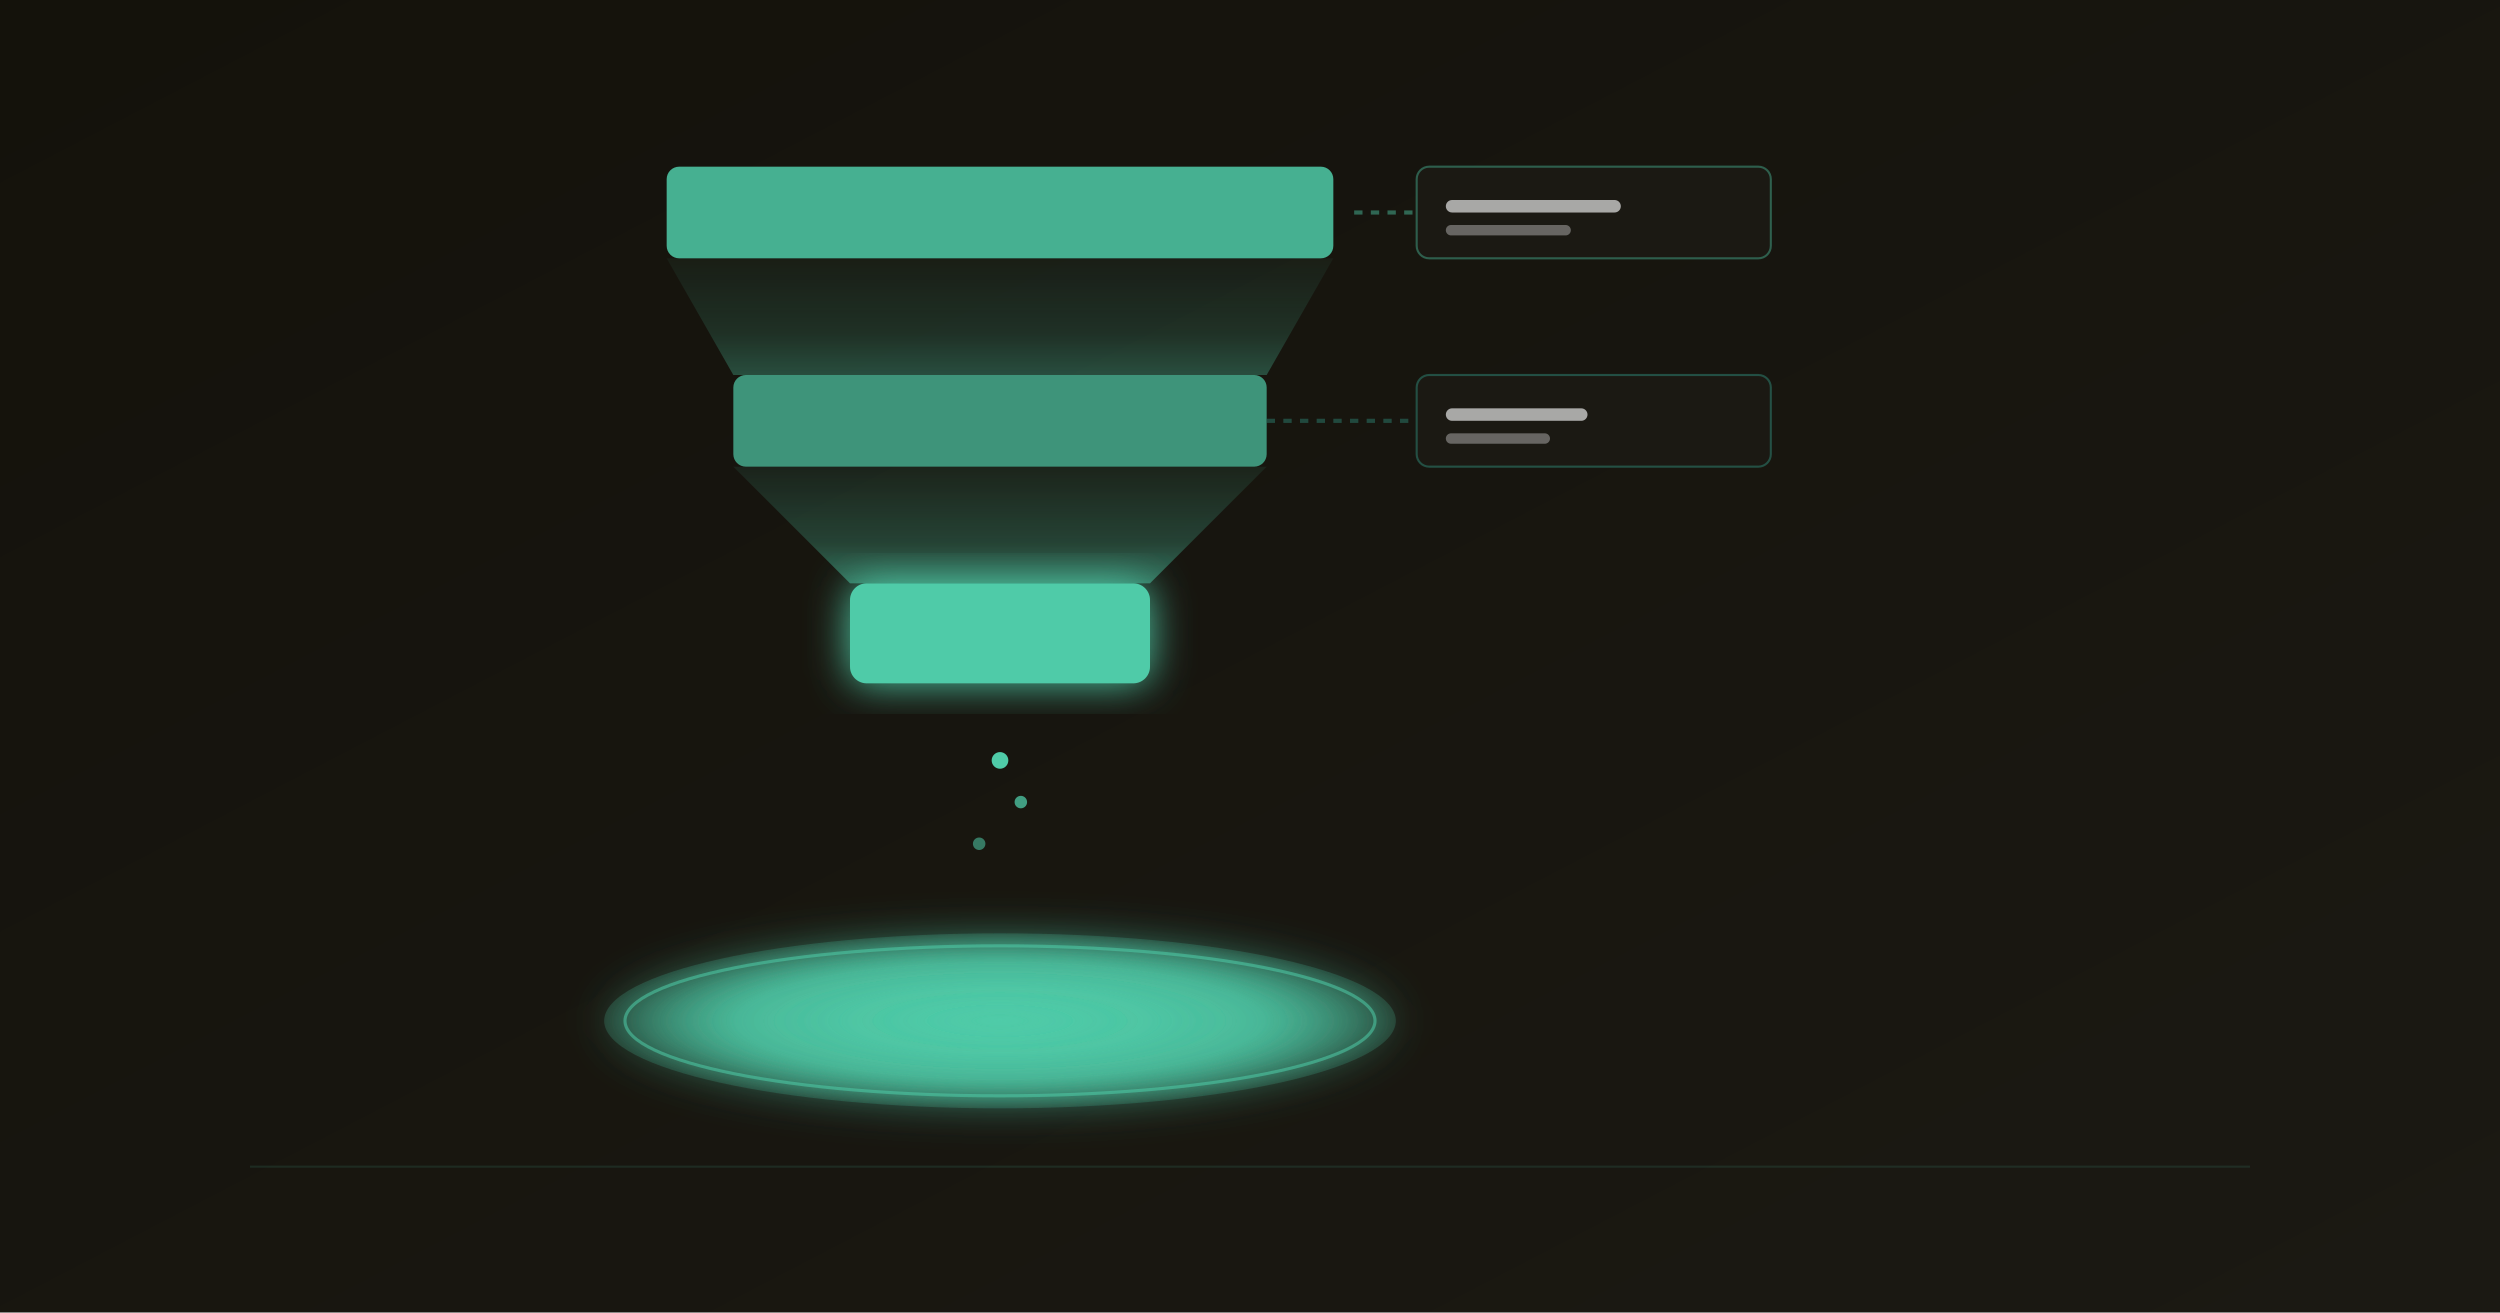
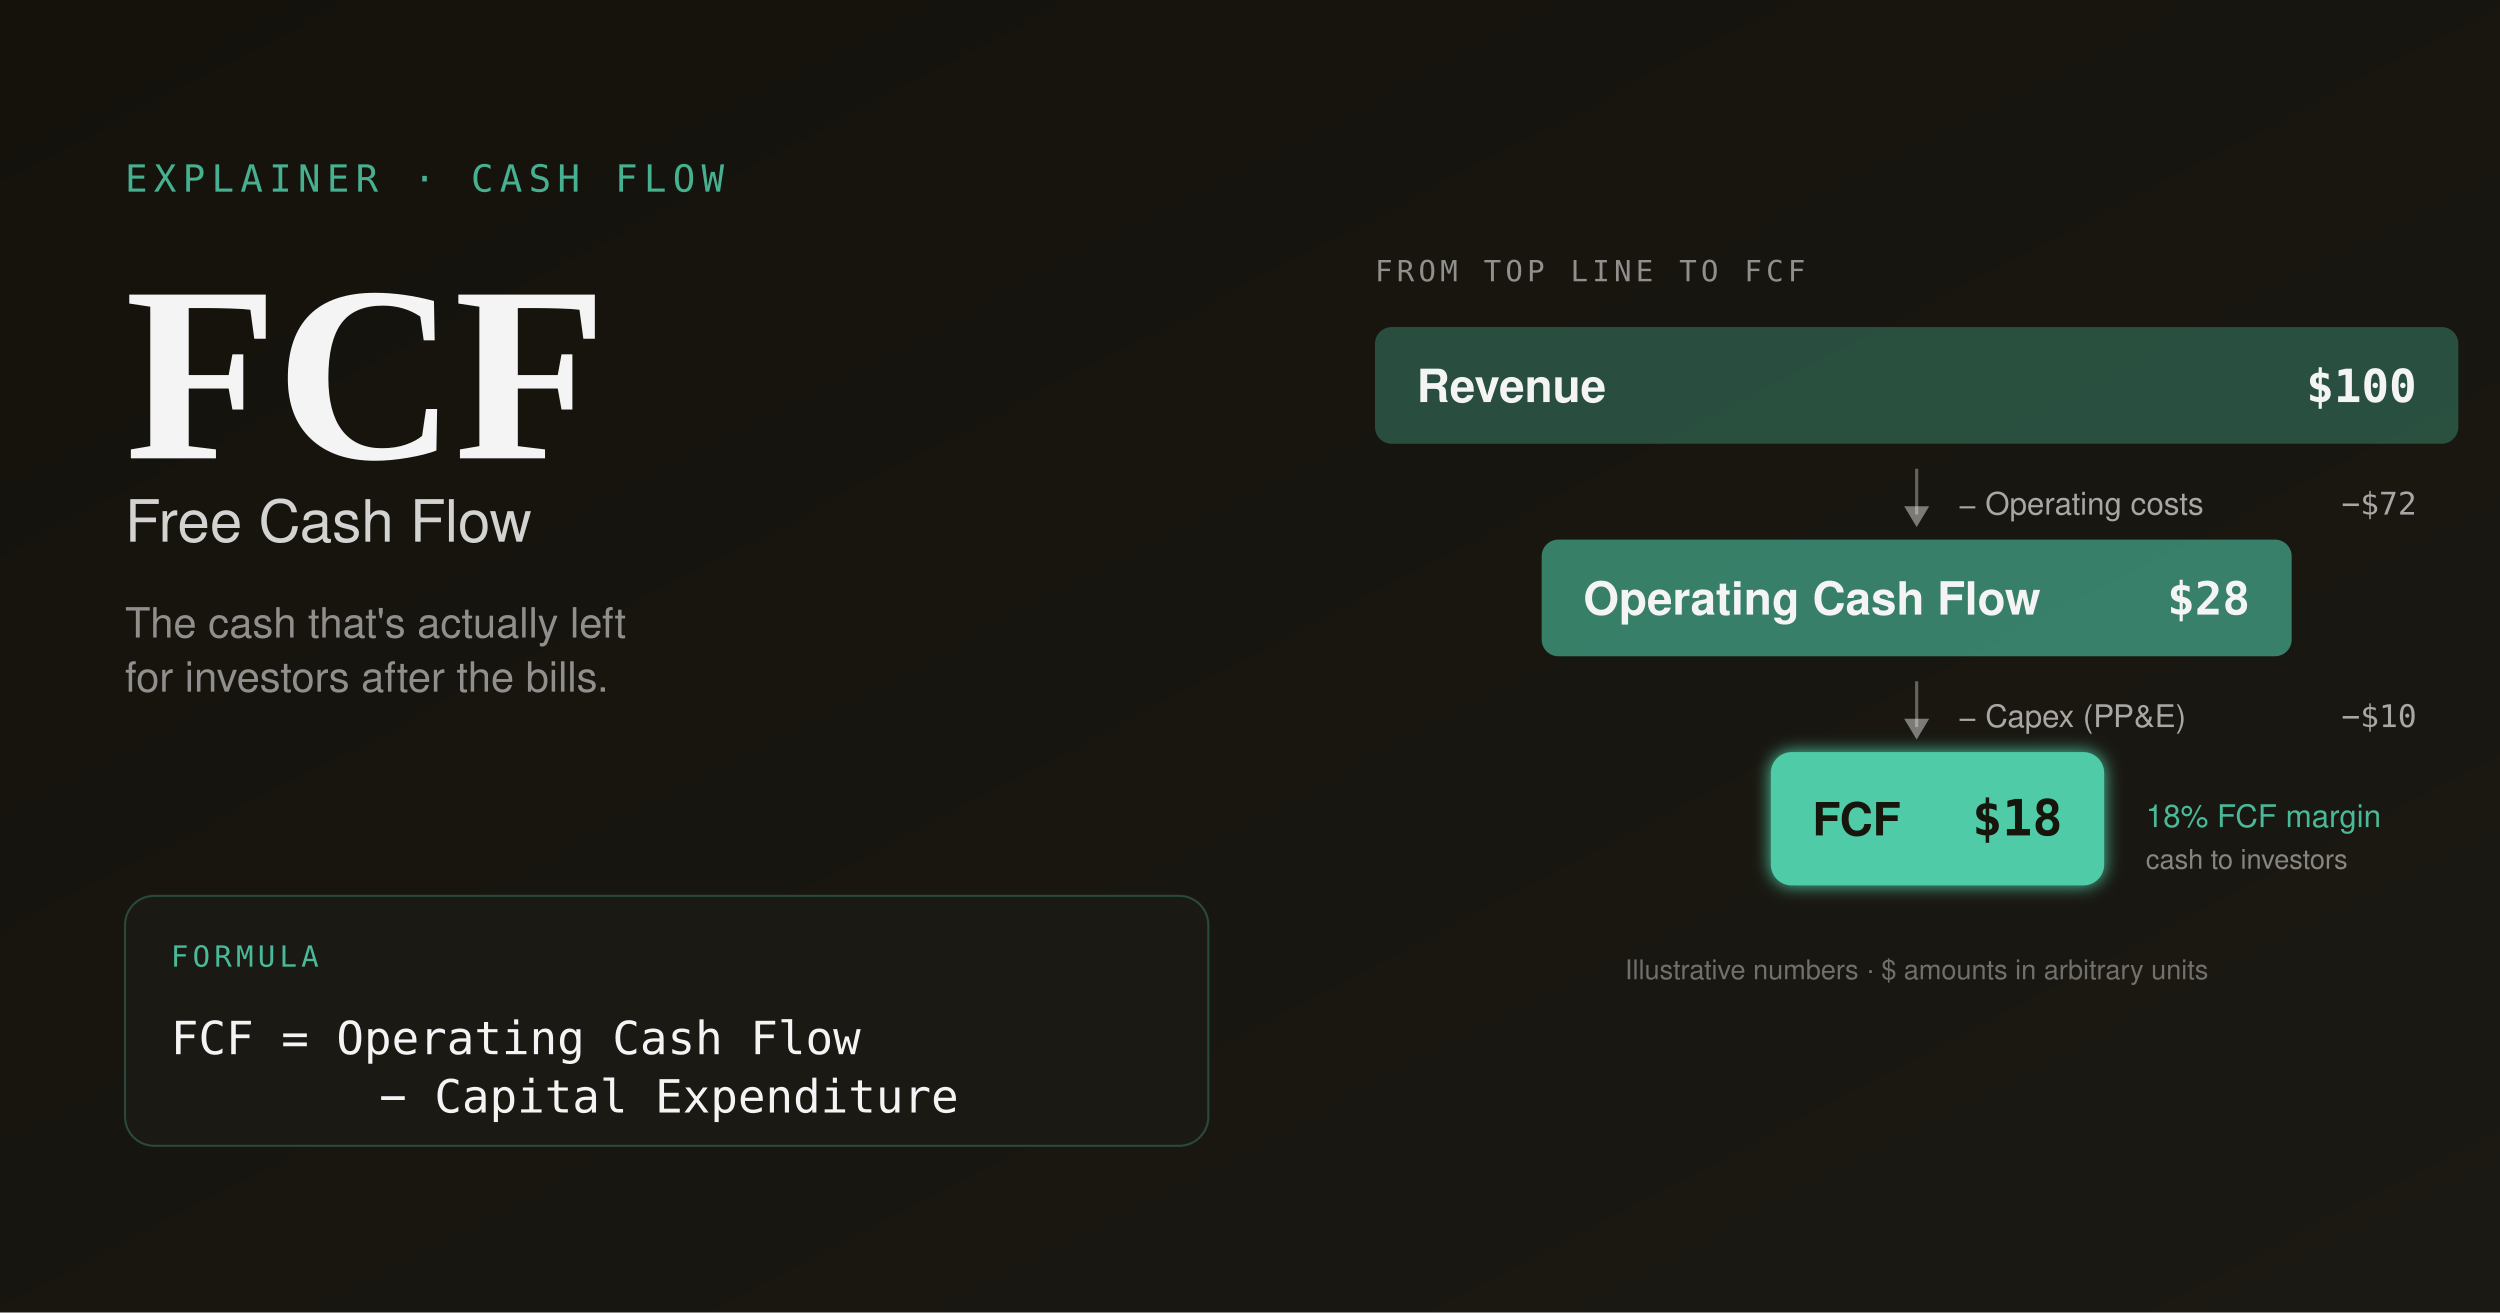
<svg xmlns="http://www.w3.org/2000/svg" width="1200" height="630" viewBox="0 0 1200 630">
  <defs>
-     <linearGradient id="bg" x1="0" y1="0" x2="1" y2="1">
+     <linearGradient id="fcfBg" x1="0" y1="0" x2="1" y2="1">
      <stop offset="0%" stop-color="#14120b" />
      <stop offset="100%" stop-color="#1b1913" />
    </linearGradient>
-     <linearGradient id="fillFlow" x1="0" y1="0" x2="0" y2="1">
-       <stop offset="0%" stop-color="#4FCBA8" stop-opacity="0.15" />
-       <stop offset="65%" stop-color="#4FCBA8" stop-opacity="0.45" />
-       <stop offset="100%" stop-color="#4FCBA8" stop-opacity="0.9" />
-     </linearGradient>
-     <radialGradient id="pool" cx="0.5" cy="0.5" r="0.55">
-       <stop offset="0%" stop-color="#4FCBA8" stop-opacity="1" />
-       <stop offset="60%" stop-color="#4FCBA8" stop-opacity="0.7" />
-       <stop offset="100%" stop-color="#4FCBA8" stop-opacity="0.05" />
-     </radialGradient>
-     <filter id="glow" x="-30%" y="-30%" width="160%" height="160%">
-       <feGaussianBlur stdDeviation="10" result="blur" />
+     <filter id="fcfGlow" x="-30%" y="-30%" width="160%" height="160%">
+       <feGaussianBlur stdDeviation="4" result="b" />
      <feMerge>
-         <feMergeNode in="blur" />
+         <feMergeNode in="b" />
        <feMergeNode in="SourceGraphic" />
      </feMerge>
    </filter>
  </defs>
-   <rect width="1200" height="630" fill="url(#bg)" />
-   <g transform="translate(320,80)">
-     <rect x="0" y="0" width="320" height="44" rx="6" fill="#4FCBA8" opacity="0.85" />
-     <g transform="translate(360,0)">
-       <rect x="0" y="0" width="170" height="44" rx="6" fill="#1b1913" stroke="#4FCBA8" stroke-opacity="0.4" />
-       <rect x="14" y="16" width="84" height="6" rx="3" fill="#F4F4F5" opacity="0.65" />
-       <rect x="14" y="28" width="60" height="5" rx="2.5" fill="#F4F4F5" opacity="0.35" />
-       <line x1="-30" y1="22" x2="-2" y2="22" stroke="#4FCBA8" stroke-opacity="0.45" stroke-width="2" stroke-dasharray="4 4" />
+   <rect width="1200" height="630" fill="url(#fcfBg)" />
+   <text x="60" y="92" font-family="ui-monospace, 'SF Mono', Menlo, Consolas, monospace" font-size="18" fill="#4FCBA8" letter-spacing="3" opacity="0.85">EXPLAINER · CASH FLOW</text>
+   <text x="60" y="220" font-family="Georgia, 'Times New Roman', serif" font-size="120" font-weight="600" fill="#F4F4F5" letter-spacing="-1">FCF</text>
+   <text x="60" y="260" font-family="Helvetica, Arial, sans-serif" font-size="28" font-weight="500" fill="#F4F4F5" opacity="0.85">Free Cash Flow</text>
+   <text x="60" y="306" font-family="Helvetica, Arial, sans-serif" font-size="20" fill="#F4F4F5" opacity="0.55">The cash that's actually left</text>
+   <text x="60" y="332" font-family="Helvetica, Arial, sans-serif" font-size="20" fill="#F4F4F5" opacity="0.55">for investors after the bills.</text>
+   <g transform="translate(60,430)">
+     <rect x="0" y="0" width="520" height="120" rx="14" fill="#1b1913" stroke="#4FCBA8" stroke-opacity="0.28" />
+     <text x="22" y="34" font-family="ui-monospace, 'SF Mono', Menlo, Consolas, monospace" font-size="14" fill="#4FCBA8" letter-spacing="2" opacity="0.9">FORMULA</text>
+     <text x="22" y="76" font-family="ui-monospace, 'SF Mono', Menlo, Consolas, monospace" font-size="22" fill="#F4F4F5">FCF = Operating Cash Flow</text>
+     <text x="122" y="104" font-family="ui-monospace, 'SF Mono', Menlo, Consolas, monospace" font-size="22" fill="#F4F4F5">− Capital Expenditure</text>
+   </g>
+   <g transform="translate(660,135)">
+     <text x="0" y="0" font-family="ui-monospace, 'SF Mono', Menlo, monospace" font-size="14" fill="#F4F4F5" opacity="0.55" letter-spacing="2">FROM TOP LINE TO FCF</text>
+     <g transform="translate(0,22)">
+       <rect x="0" y="0" width="520" height="56" rx="8" fill="#4FCBA8" opacity="0.32" />
+       <text x="20" y="36" font-family="Helvetica, Arial, sans-serif" font-size="22" font-weight="600" fill="#F4F4F5">Revenue</text>
+       <text x="500" y="36" font-family="ui-monospace, 'SF Mono', Menlo, monospace" font-size="22" font-weight="700" fill="#F4F4F5" text-anchor="end">$100</text>
    </g>
-     <rect x="32" y="100" width="256" height="44" rx="6" fill="#4FCBA8" opacity="0.7" />
-     <g transform="translate(360,100)">
-       <rect x="0" y="0" width="170" height="44" rx="6" fill="#1b1913" stroke="#2D7E6E" stroke-opacity="0.55" />
-       <rect x="14" y="16" width="68" height="6" rx="3" fill="#F4F4F5" opacity="0.65" />
-       <rect x="14" y="28" width="50" height="5" rx="2.5" fill="#F4F4F5" opacity="0.35" />
-       <line x1="-72" y1="22" x2="-2" y2="22" stroke="#2D7E6E" stroke-opacity="0.5" stroke-width="2" stroke-dasharray="4 4" />
+     <g transform="translate(0,90)">
+       <line x1="260" y1="0" x2="260" y2="22" stroke="#F4F4F5" stroke-opacity="0.35" stroke-width="1.5" />
+       <polygon points="254,18 266,18 260,28" fill="#F4F4F5" fill-opacity="0.45" />
+       <text x="280" y="22" font-family="Helvetica, Arial, sans-serif" font-size="15" fill="#F4F4F5" opacity="0.65">− Operating costs</text>
+       <text x="500" y="22" font-family="ui-monospace, 'SF Mono', Menlo, monospace" font-size="15" fill="#F4F4F5" opacity="0.65" text-anchor="end">−$72</text>
    </g>
-     <path d="M 0 44 L 320 44 L 288 100 L 32 100 Z" fill="url(#fillFlow)" opacity="0.35" />
-     <path d="M 32 144 L 288 144 L 232 200 L 88 200 Z" fill="url(#fillFlow)" opacity="0.55" />
-     <rect x="88" y="200" width="144" height="48" rx="8" fill="#4FCBA8" filter="url(#glow)" />
-     <circle cx="160" cy="285" r="4" fill="#4FCBA8" />
-     <circle cx="170" cy="305" r="3" fill="#4FCBA8" opacity="0.75" />
-     <circle cx="150" cy="325" r="3" fill="#4FCBA8" opacity="0.55" />
+     <g transform="translate(80,124)">
+       <rect x="0" y="0" width="360" height="56" rx="8" fill="#4FCBA8" opacity="0.58" />
+       <text x="20" y="36" font-family="Helvetica, Arial, sans-serif" font-size="22" font-weight="600" fill="#F4F4F5">Operating Cash Flow</text>
+       <text x="340" y="36" font-family="ui-monospace, 'SF Mono', Menlo, monospace" font-size="22" font-weight="700" fill="#F4F4F5" text-anchor="end">$28</text>
+     </g>
+     <g transform="translate(0,192)">
+       <line x1="260" y1="0" x2="260" y2="22" stroke="#F4F4F5" stroke-opacity="0.35" stroke-width="1.5" />
+       <polygon points="254,18 266,18 260,28" fill="#F4F4F5" fill-opacity="0.45" />
+       <text x="280" y="22" font-family="Helvetica, Arial, sans-serif" font-size="15" fill="#F4F4F5" opacity="0.65">− Capex (PP&amp;E)</text>
+       <text x="500" y="22" font-family="ui-monospace, 'SF Mono', Menlo, monospace" font-size="15" fill="#F4F4F5" opacity="0.65" text-anchor="end">−$10</text>
+     </g>
+     <g transform="translate(190,226)" filter="url(#fcfGlow)">
+       <rect x="0" y="0" width="160" height="64" rx="10" fill="#4FCBA8" />
+       <text x="20" y="40" font-family="Helvetica, Arial, sans-serif" font-size="22" font-weight="700" fill="#14120b">FCF</text>
+       <text x="140" y="40" font-family="ui-monospace, 'SF Mono', Menlo, monospace" font-size="24" font-weight="700" fill="#14120b" text-anchor="end">$18</text>
+     </g>
+     <text x="370" y="262" font-family="Helvetica, Arial, sans-serif" font-size="15" fill="#4FCBA8" opacity="0.9">18% FCF margin</text>
+     <text x="370" y="282" font-family="Helvetica, Arial, sans-serif" font-size="13" fill="#F4F4F5" opacity="0.5">cash to investors</text>
+     <text x="260" y="335" font-family="Helvetica, Arial, sans-serif" font-size="13" fill="#F4F4F5" opacity="0.4" text-anchor="middle">Illustrative numbers · $ amounts in arbitrary units</text>
  </g>
-   <g transform="translate(480,490)">
-     <ellipse cx="0" cy="0" rx="190" ry="42" fill="url(#pool)" filter="url(#glow)" />
-     <ellipse cx="0" cy="0" rx="180" ry="36" fill="none" stroke="#4FCBA8" stroke-opacity="0.55" stroke-width="1.5" />
-   </g>
-   <line x1="120" y1="560" x2="1080" y2="560" stroke="#4FCBA8" stroke-opacity="0.12" />
</svg>
